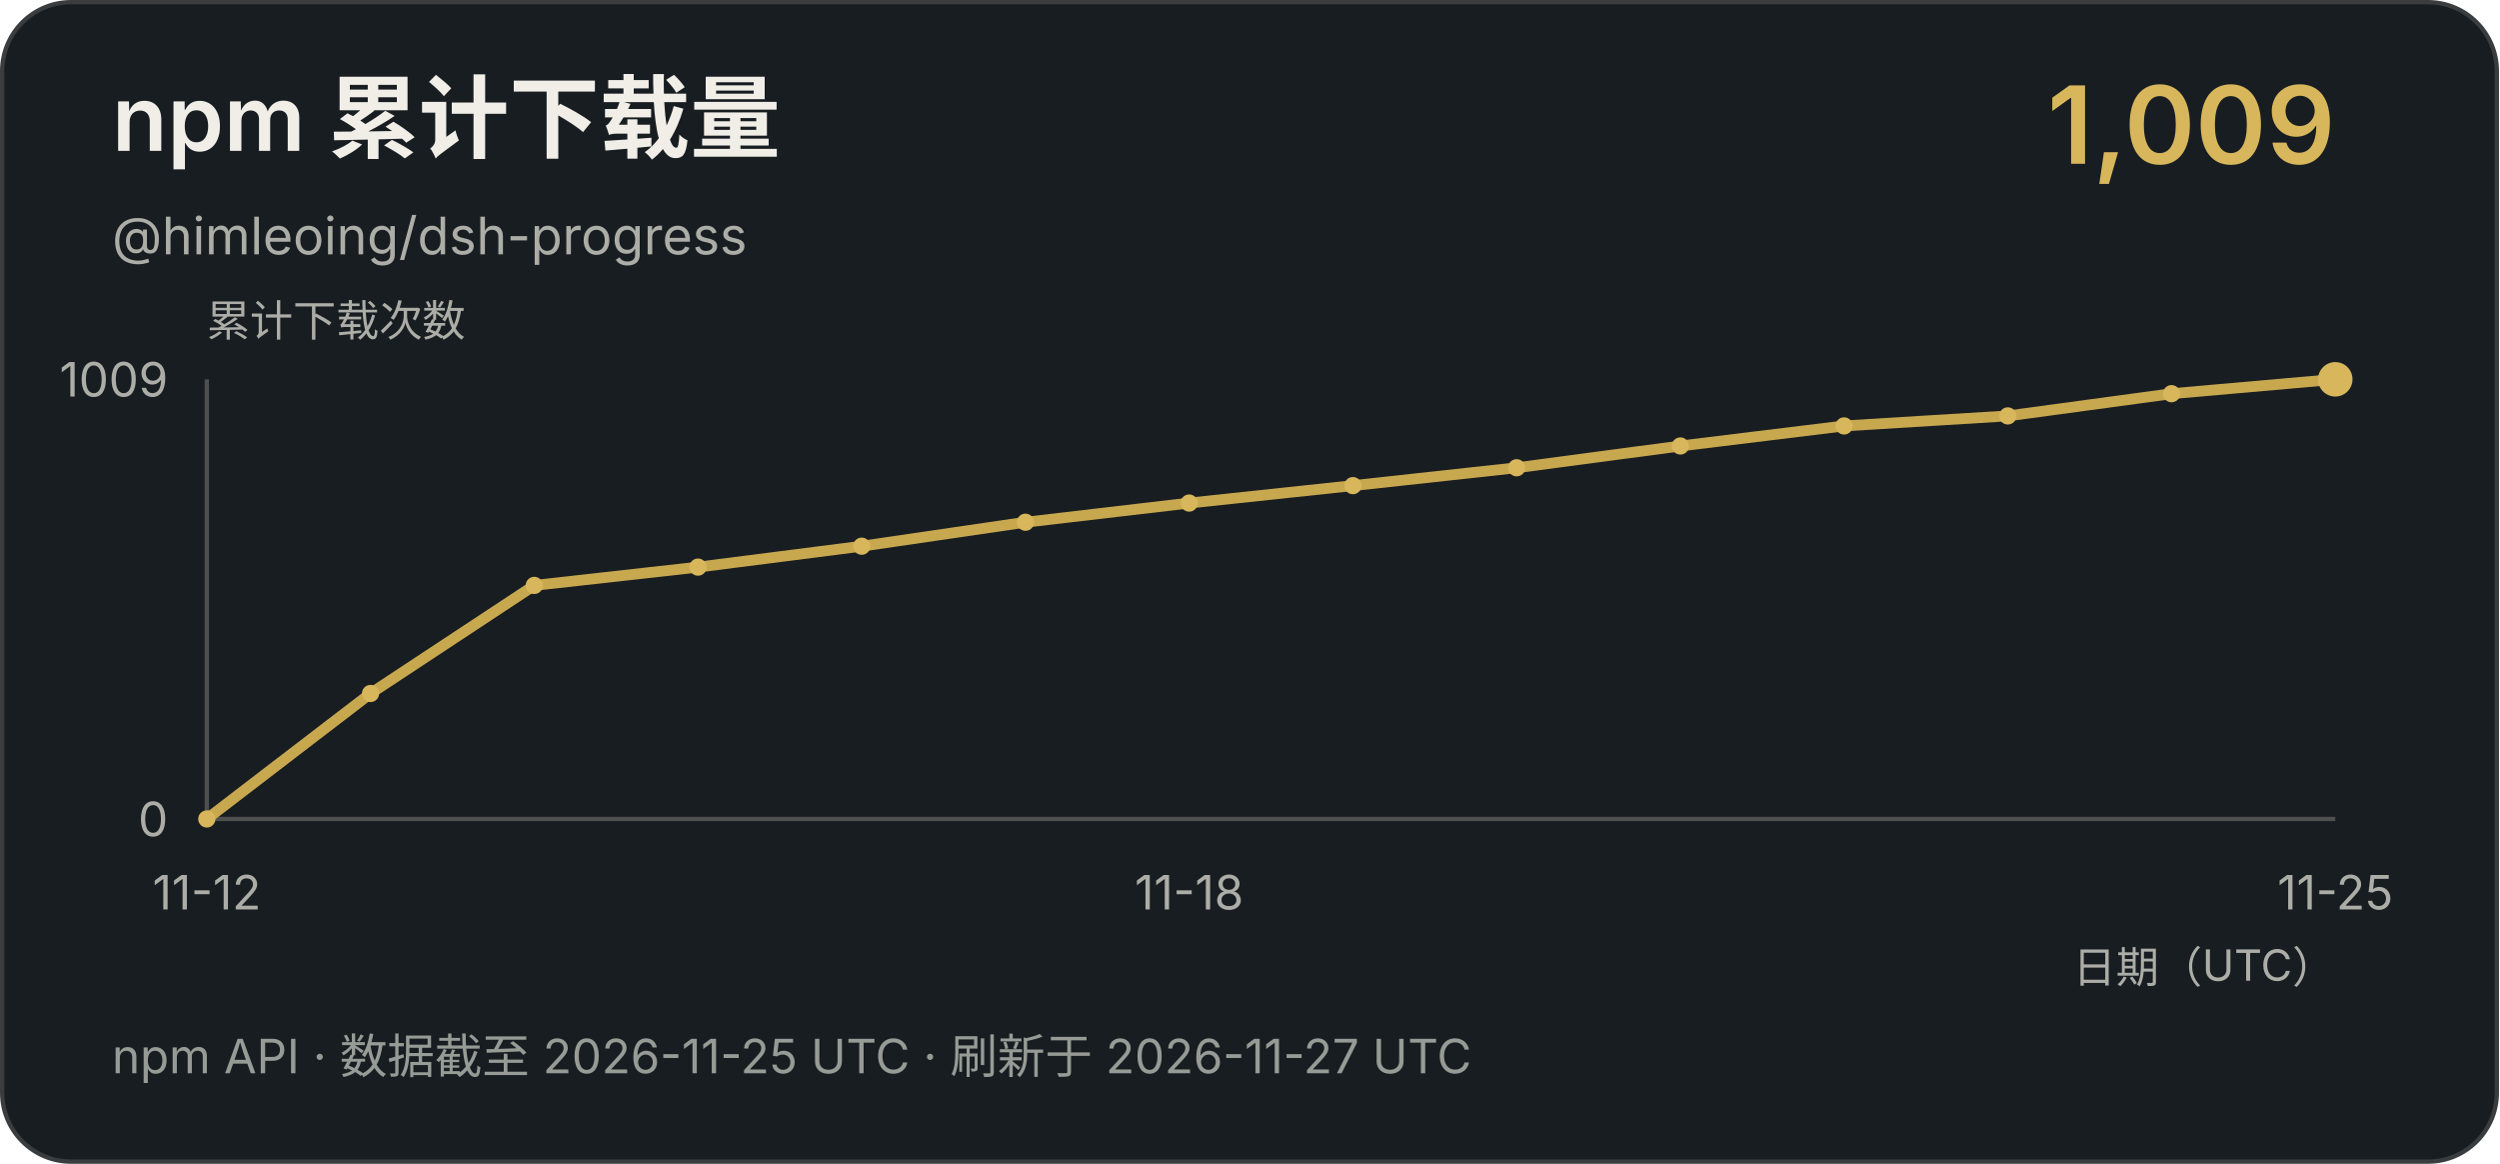
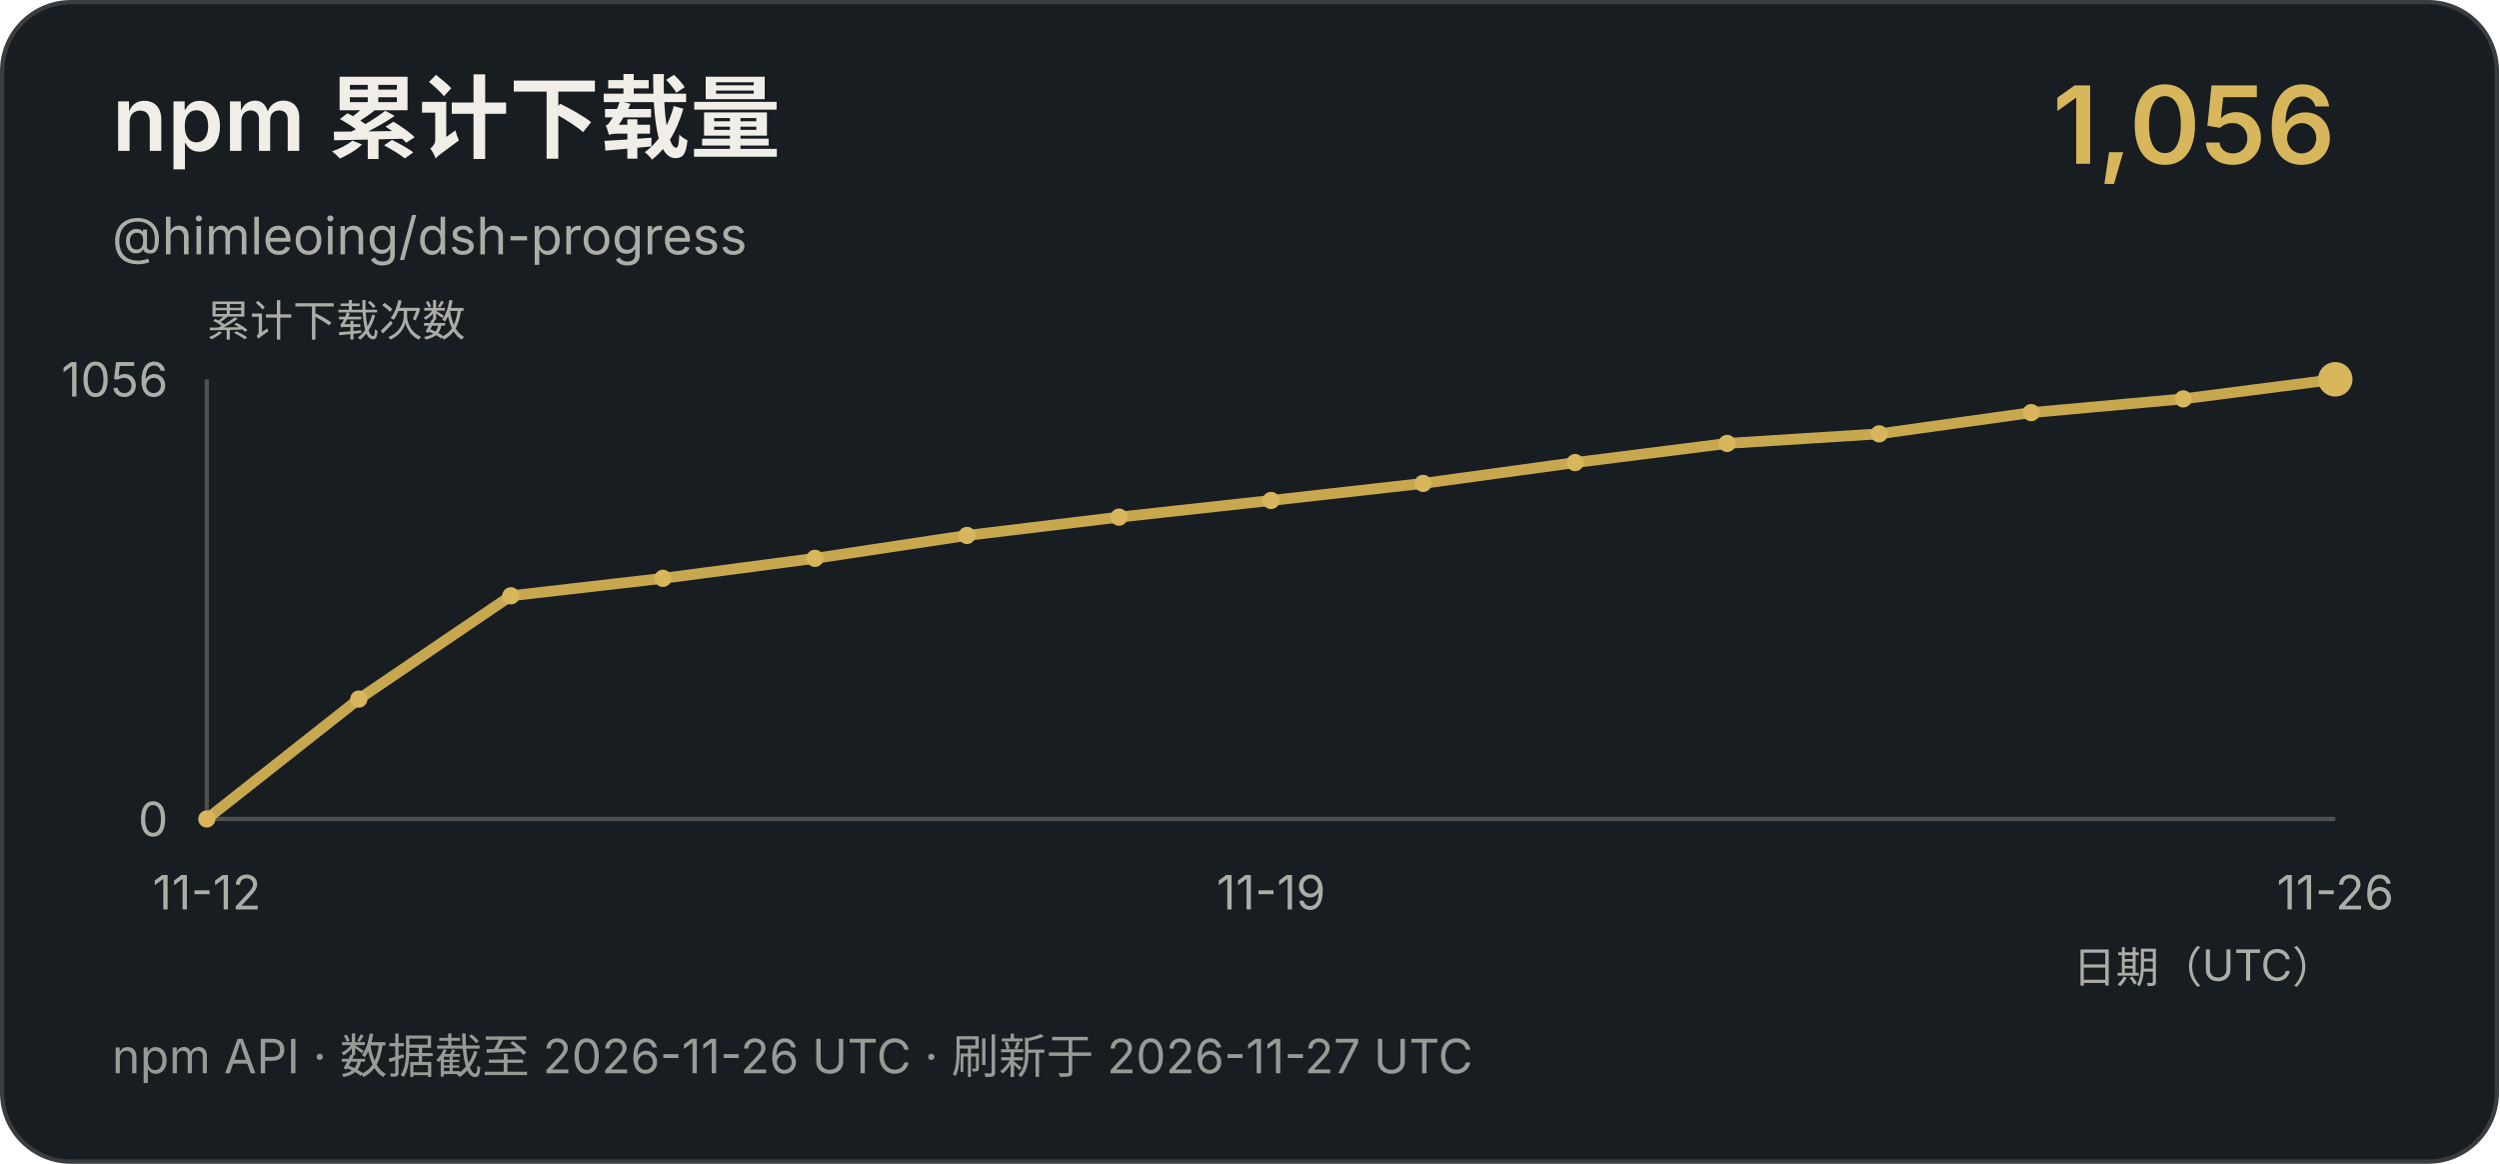
<svg xmlns="http://www.w3.org/2000/svg" width="580" height="270" viewBox="0 0 580 270" role="img" aria-label="npm 累计下载量">
  <rect x=".5" y=".5" width="579" height="269" rx="16" fill="#181d22" stroke="#393d40" />
  <g font-family="-apple-system,BlinkMacSystemFont,Segoe UI,sans-serif">
    <text x="26" y="35" fill="#f0eee7" font-size="21" font-weight="600">npm 累计下载量</text>
    <text x="26" y="59" fill="#acada6" font-size="12">@himleoing/dsh-progress</text>
-     <text x="542" y="38" text-anchor="end" fill="#d7b65c" font-size="25" font-weight="600">1,009</text>
+     <text x="542" y="38" text-anchor="end" fill="#d7b65c" font-size="25" font-weight="600">1,056</text>
    <text x="48" y="78" fill="#acada6" font-size="10">累计下载次数</text>
    <text x="542" y="228" text-anchor="end" fill="#acada6" font-size="10">日期（UTC）</text>
    <path d="M48 88V190H542" fill="none" stroke="#4d504e" />
-     <text x="39" y="92" text-anchor="end" fill="#acada6" font-size="11">1009</text>
+     <text x="39" y="92" text-anchor="end" fill="#acada6" font-size="11">1056</text>
    <text x="39" y="194" text-anchor="end" fill="#acada6" font-size="11">0</text>
-     <polyline points="48,190 86,160.886 124,135.816 162,131.57 200,126.718 238,121.158 276,116.71 314,112.666 352,108.521 390,103.467 428,98.817 466,96.492 504,91.336 542,88" fill="none" stroke="#c8a84f" stroke-width="2.5" />
+     <polyline points="48,190 83.286,162.182 118.571,138.227 153.857,134.17 189.143,129.534 224.429,124.222 259.714,119.972 295,116.108 330.286,112.148 365.571,107.318 400.857,102.875 436.143,100.653 471.429,95.727 506.714,92.54 542,88" fill="none" stroke="#c8a84f" stroke-width="2.5" />
    <circle cx="48" cy="190" r="2" fill="#d7b65c" />
-     <circle cx="86" cy="160.886" r="2" fill="#d7b65c" />
-     <circle cx="124" cy="135.816" r="2" fill="#d7b65c" />
-     <circle cx="162" cy="131.57" r="2" fill="#d7b65c" />
-     <circle cx="200" cy="126.718" r="2" fill="#d7b65c" />
-     <circle cx="238" cy="121.158" r="2" fill="#d7b65c" />
-     <circle cx="276" cy="116.71" r="2" fill="#d7b65c" />
-     <circle cx="314" cy="112.666" r="2" fill="#d7b65c" />
-     <circle cx="352" cy="108.521" r="2" fill="#d7b65c" />
-     <circle cx="390" cy="103.467" r="2" fill="#d7b65c" />
-     <circle cx="428" cy="98.817" r="2" fill="#d7b65c" />
-     <circle cx="466" cy="96.492" r="2" fill="#d7b65c" />
-     <circle cx="504" cy="91.336" r="2" fill="#d7b65c" />
+     <circle cx="83.286" cy="162.182" r="2" fill="#d7b65c" />
+     <circle cx="118.571" cy="138.227" r="2" fill="#d7b65c" />
+     <circle cx="153.857" cy="134.17" r="2" fill="#d7b65c" />
+     <circle cx="189.143" cy="129.534" r="2" fill="#d7b65c" />
+     <circle cx="224.429" cy="124.222" r="2" fill="#d7b65c" />
+     <circle cx="259.714" cy="119.972" r="2" fill="#d7b65c" />
+     <circle cx="295" cy="116.108" r="2" fill="#d7b65c" />
+     <circle cx="330.286" cy="112.148" r="2" fill="#d7b65c" />
+     <circle cx="365.571" cy="107.318" r="2" fill="#d7b65c" />
+     <circle cx="400.857" cy="102.875" r="2" fill="#d7b65c" />
+     <circle cx="436.143" cy="100.653" r="2" fill="#d7b65c" />
+     <circle cx="471.429" cy="95.727" r="2" fill="#d7b65c" />
+     <circle cx="506.714" cy="92.54" r="2" fill="#d7b65c" />
    <circle cx="542" cy="88" r="4" fill="#d7b65c" />
    <text x="48" y="211" text-anchor="middle" fill="#acada6" font-size="11">11-12</text>
-     <text x="276" y="211" text-anchor="middle" fill="#acada6" font-size="11">11-18</text>
-     <text x="542" y="211" text-anchor="middle" fill="#acada6" font-size="11">11-25</text>
-     <text x="26" y="249" fill="#969b95" font-size="11">npm API · 数据截至 2026-11-25 UTC · 刷新于 2026-11-27 UTC</text>
+     <text x="295" y="211" text-anchor="middle" fill="#acada6" font-size="11">11-19</text>
+     <text x="542" y="211" text-anchor="middle" fill="#acada6" font-size="11">11-26</text>
+     <text x="26" y="249" fill="#969b95" font-size="11">npm API · 数据截至 2026-11-26 UTC · 刷新于 2026-11-27 UTC</text>
  </g>
</svg>
